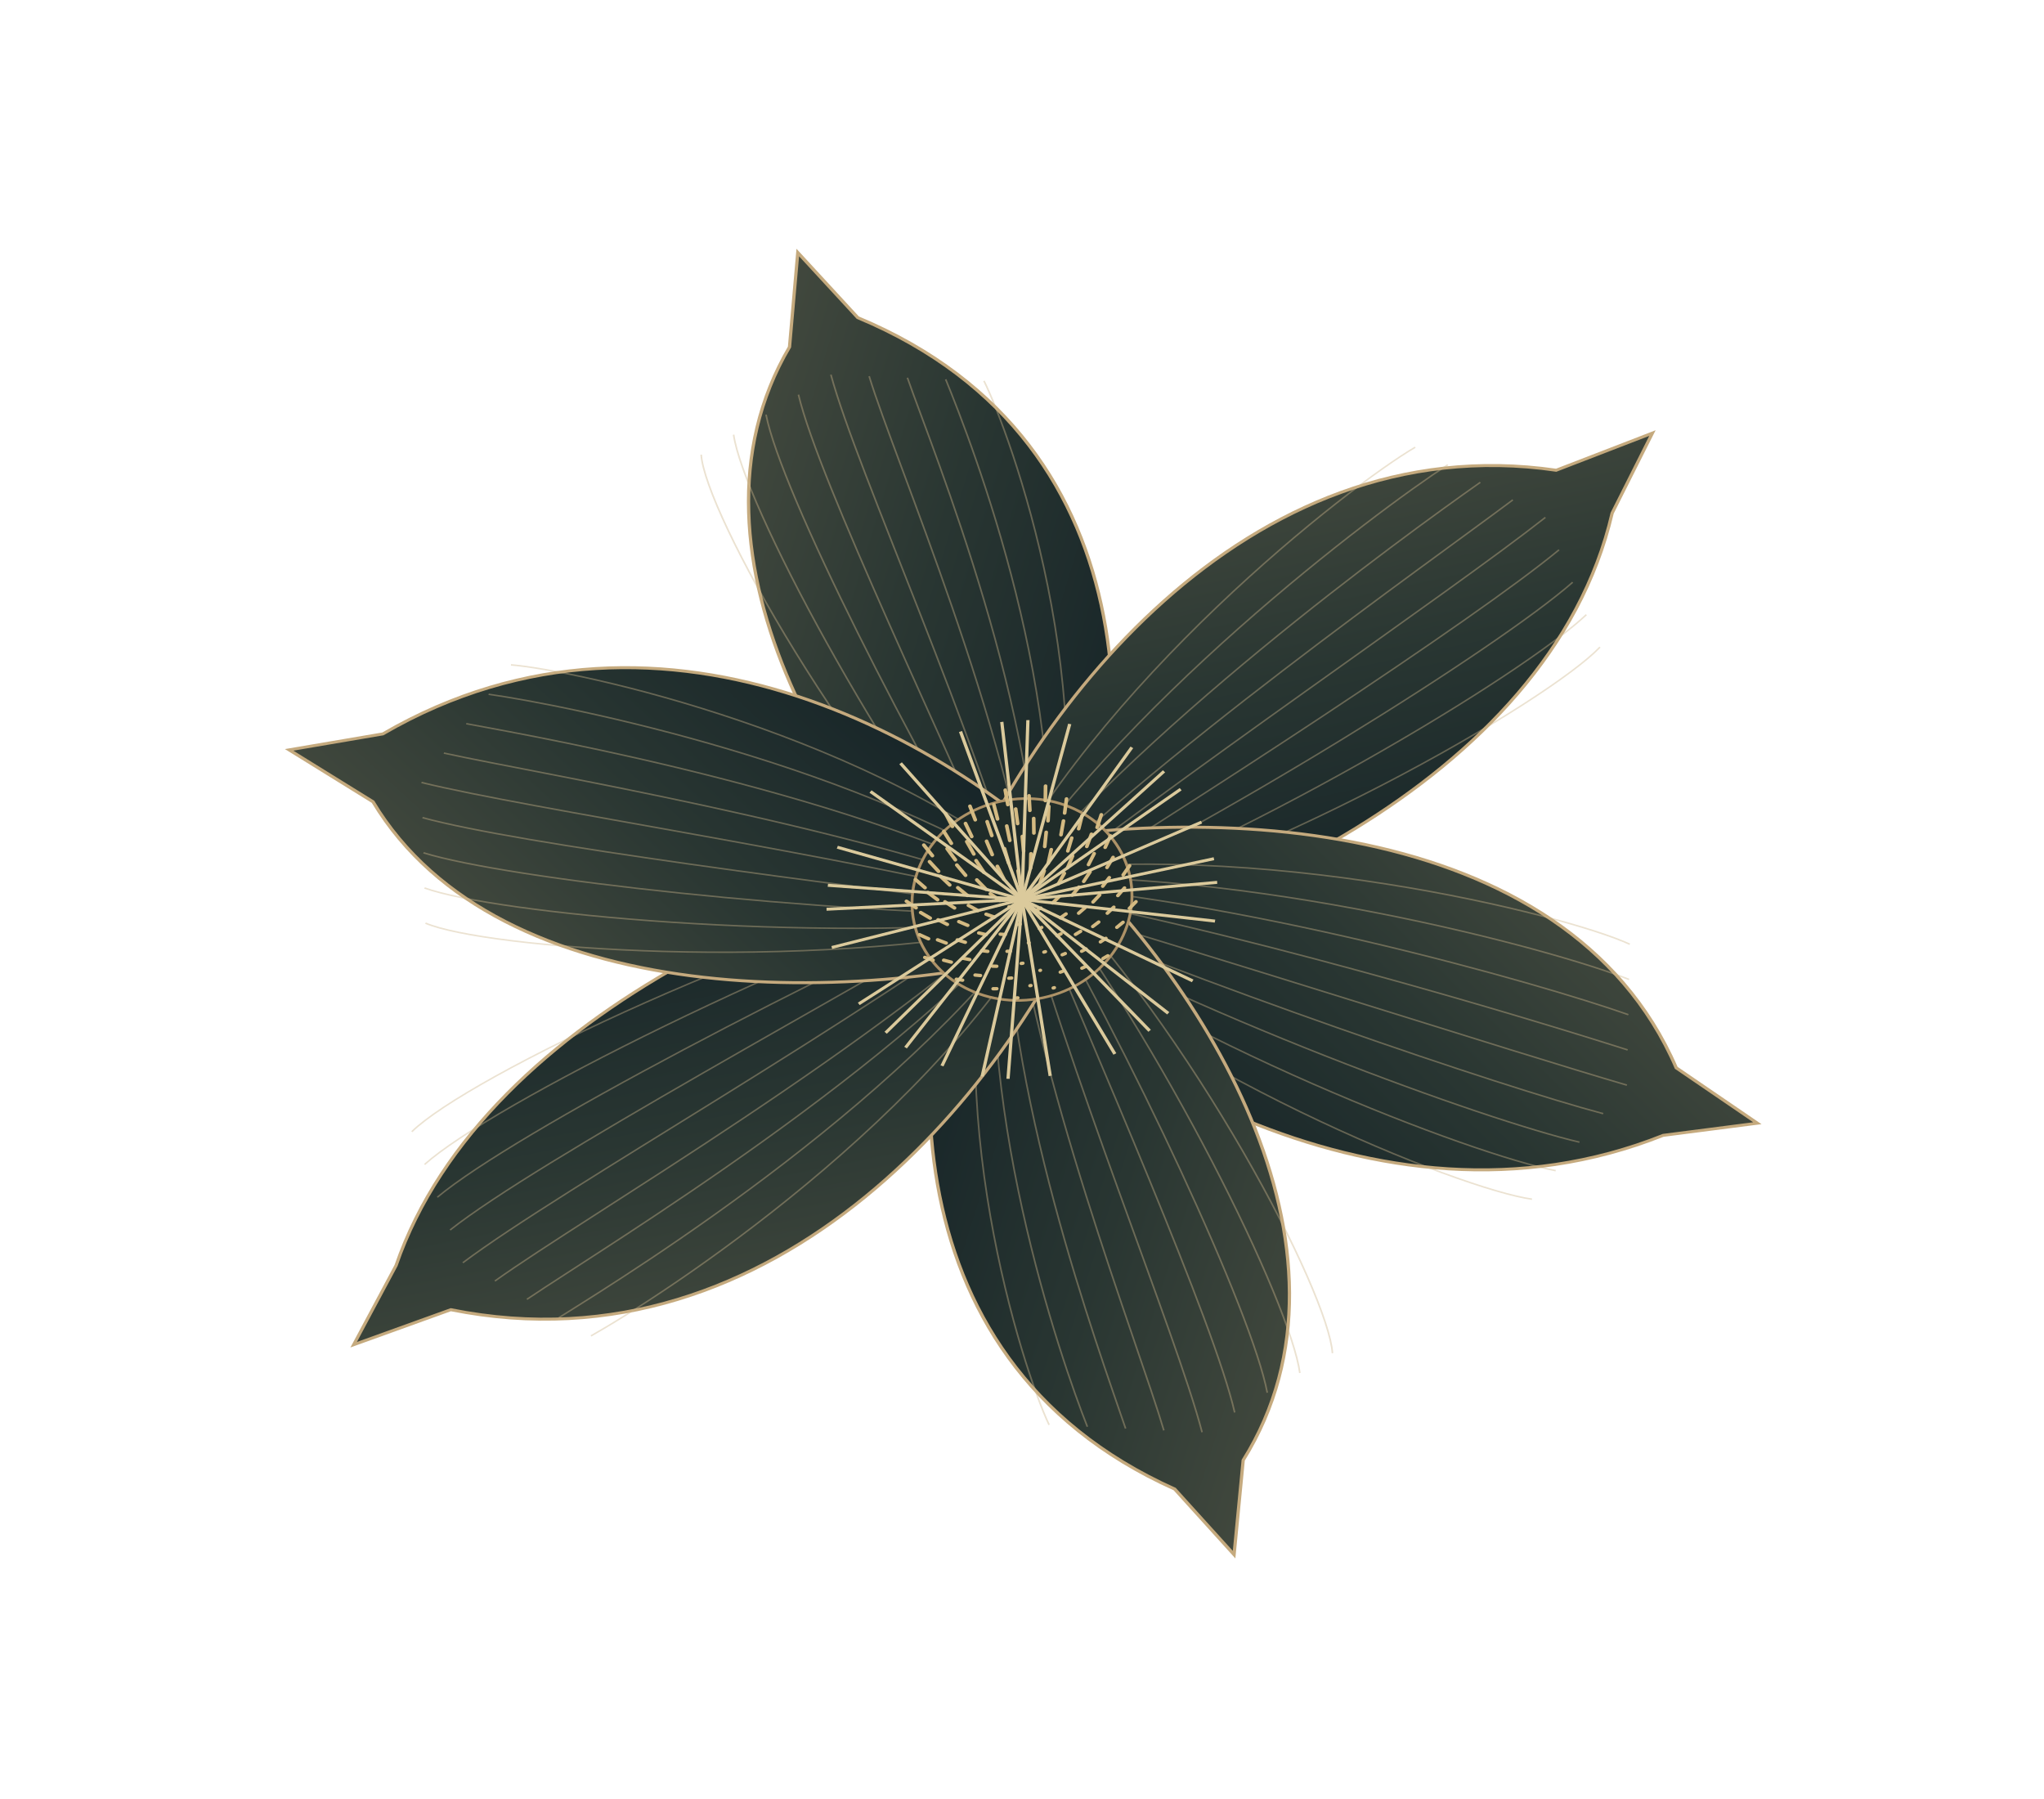
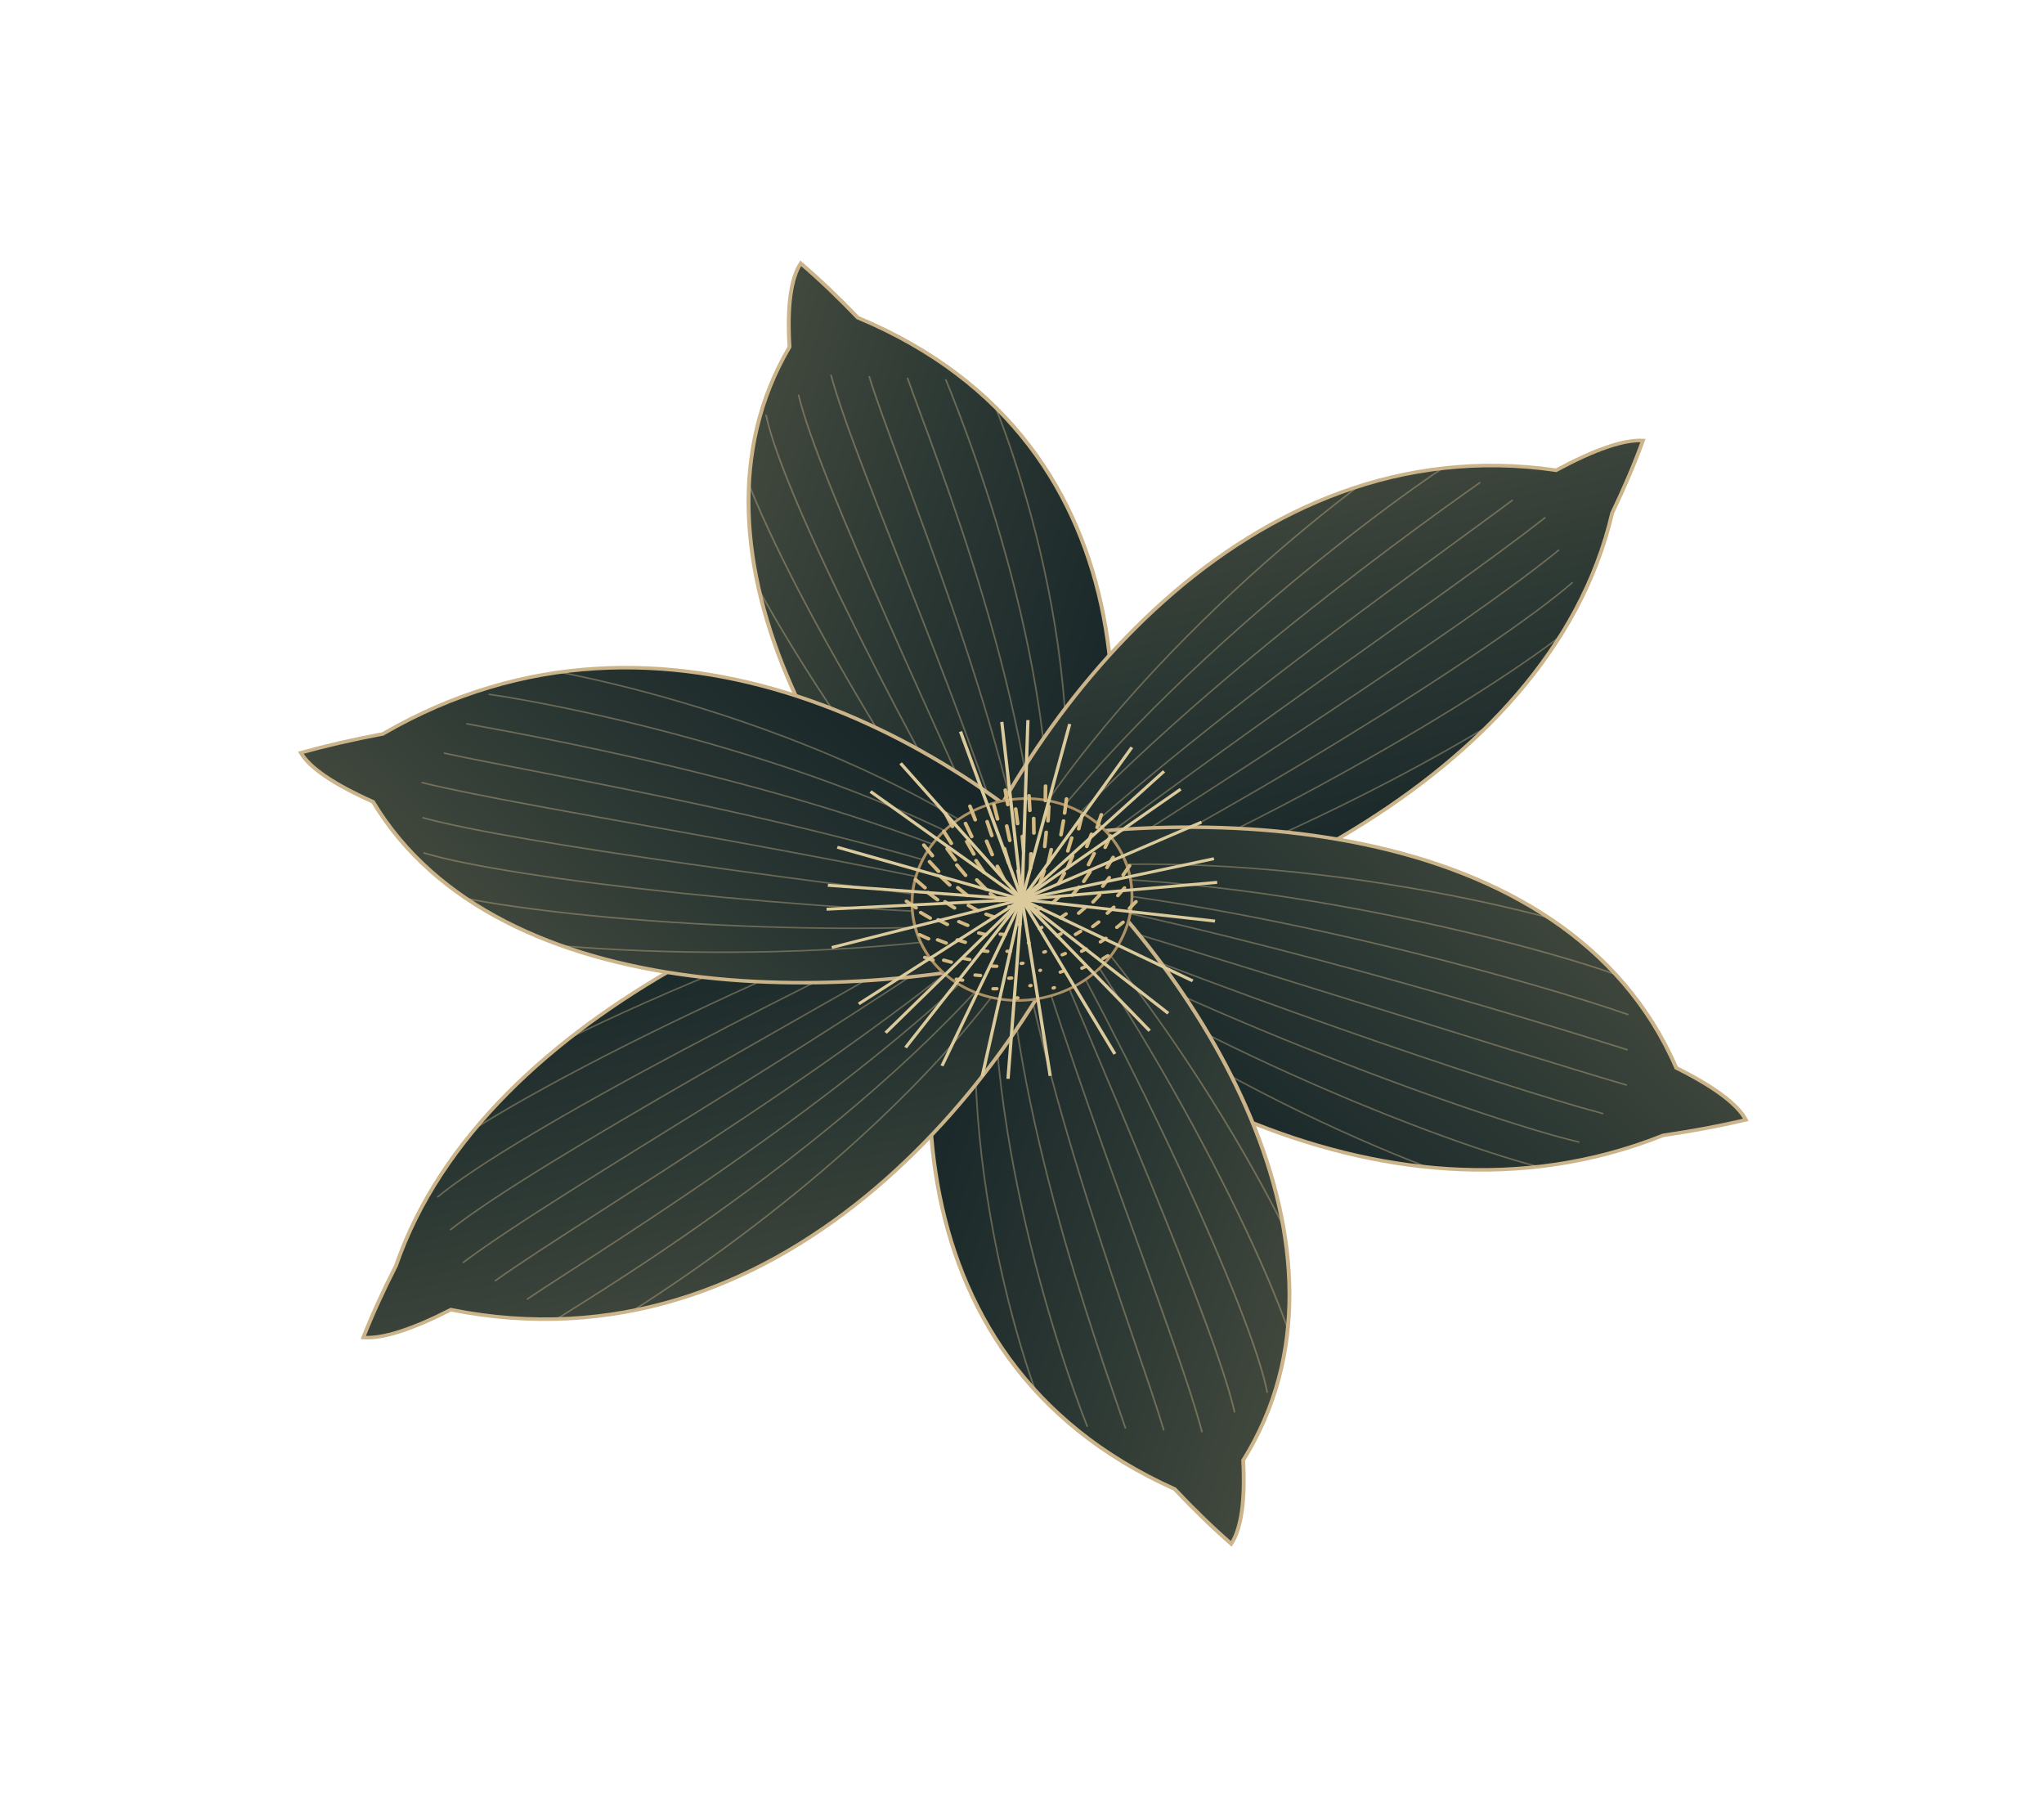
<svg xmlns="http://www.w3.org/2000/svg" viewBox="0 18 500 440" fill="none">
  <defs>
    <linearGradient id="petal" x1="0" y1="0" x2=".7" y2="1">
      <stop stop-color="#4d5143" />
      <stop offset=".55" stop-color="#293632" />
      <stop offset="1" stop-color="#152327" />
    </linearGradient>
  </defs>
  <g transform="translate(250 238) rotate(-12) scale(1 .91)">
    <g transform="rotate(-2.884)">
-       <path d="M-7 19C-38.5 -30.137 -61.6 -113.852 -19.537 -159.429L-11.537 -183.429L-1.537 -162.429C62.15 -108.829 35.75 -25.114 7 19Z" fill="url(#petal)" stroke="#c5aa7e" stroke-width=".8" />
-       <path d="M-5 7C-33 -46.88 -50.037 -122.223 -47.287 -137.429" stroke="#cdb68b" stroke-width=".4" opacity=".4" />
-       <path d="M-3.75 7C-24.75 -46.88 -40.412 -122.223 -38.349 -140.429" stroke="#cdb68b" stroke-width=".4" opacity=".4" />
-       <path d="M-2.5 7C-16.5 -46.88 -30.787 -122.223 -29.412 -143.429" stroke="#cdb68b" stroke-width=".4" opacity=".4" />
-       <path d="M-1.25 7C-8.25 -46.88 -21.162 -122.223 -20.474 -146.429" stroke="#cdb68b" stroke-width=".4" opacity=".4" />
-       <path d="M0 7C0 -46.88 -11.537 -122.223 -11.537 -149.429" stroke="#cdb68b" stroke-width=".4" opacity=".4" />
-       <path d="M1.25 7C8.25 -46.88 -1.912 -122.223 -2.6 -146.429" stroke="#cdb68b" stroke-width=".4" opacity=".4" />
-       <path d="M2.5 7C16.5 -46.88 7.713 -122.223 6.338 -143.429" stroke="#cdb68b" stroke-width=".4" opacity=".4" />
-       <path d="M3.75 7C24.75 -46.88 17.338 -122.223 15.275 -140.429" stroke="#cdb68b" stroke-width=".4" opacity=".4" />
-       <path d="M5 7C33 -46.88 26.963 -122.223 24.213 -137.429" stroke="#cdb68b" stroke-width=".4" opacity=".4" />
+       <defs>
+         <clipPath id="petal-0-0">
+           <path d="M-7 19C-38.5 -30.137 -61.6 -113.852 -19.537 -159.429Q-16.537 -175.429 -11.537 -180.429Q-6.537 -172.429 -1.537 -162.429C62.15 -108.829 35.75 -25.114 7 19Z" />
+         </clipPath>
+       </defs>
+       <path d="M-7 19C-38.5 -30.137 -61.6 -113.852 -19.537 -159.429Q-16.537 -175.429 -11.537 -180.429Q-6.537 -172.429 -1.537 -162.429C62.15 -108.829 35.75 -25.114 7 19Z" fill="url(#petal)" stroke="#cbb489" stroke-width=".95" />
+       <g clip-path="url(#petal-0-0)">
+         <path d="M-5 7C-33 -46.88 -50.037 -122.223 -47.287 -137.429" stroke="#cdb68b" stroke-width=".4" opacity=".4" />
+         <path d="M-3.75 7C-24.75 -46.88 -40.412 -122.223 -38.349 -140.429" stroke="#cdb68b" stroke-width=".4" opacity=".4" />
+         <path d="M-2.5 7C-16.5 -46.88 -30.787 -122.223 -29.412 -143.429" stroke="#cdb68b" stroke-width=".4" opacity=".4" />
+         <path d="M-1.25 7C-8.25 -46.88 -21.162 -122.223 -20.474 -146.429" stroke="#cdb68b" stroke-width=".4" opacity=".4" />
+         <path d="M0 7C0 -46.88 -11.537 -122.223 -11.537 -149.429" stroke="#cdb68b" stroke-width=".4" opacity=".4" />
+         <path d="M1.25 7C8.25 -46.88 -1.912 -122.223 -2.6 -146.429" stroke="#cdb68b" stroke-width=".4" opacity=".4" />
+         <path d="M2.5 7C16.5 -46.88 7.713 -122.223 6.338 -143.429" stroke="#cdb68b" stroke-width=".4" opacity=".4" />
+         <path d="M3.75 7C24.75 -46.88 17.338 -122.223 15.275 -140.429" stroke="#cdb68b" stroke-width=".4" opacity=".4" />
+         <path d="M5 7C33 -46.88 26.963 -122.223 24.213 -137.429" stroke="#cdb68b" stroke-width=".4" opacity=".4" />
+       </g>
    </g>
    <g transform="rotate(61.567)">
-       <path d="M-7 19C-38.5 -32.24 -61.6 -121.796 -1.733 -171.112L6.267 -195.112L16.267 -174.112C62.15 -116.423 35.75 -26.867 7 19Z" fill="url(#petal)" stroke="#c5aa7e" stroke-width=".8" />
-       <path d="M-5 7C-33 -50.151 -32.233 -130.752 -29.483 -149.112" stroke="#cdb68b" stroke-width=".4" opacity=".4" />
-       <path d="M-3.75 7C-24.75 -50.151 -22.608 -130.752 -20.546 -152.112" stroke="#cdb68b" stroke-width=".4" opacity=".4" />
-       <path d="M-2.5 7C-16.5 -50.151 -12.983 -130.752 -11.608 -155.112" stroke="#cdb68b" stroke-width=".4" opacity=".4" />
-       <path d="M-1.25 7C-8.25 -50.151 -3.358 -130.752 -2.67 -158.112" stroke="#cdb68b" stroke-width=".4" opacity=".4" />
-       <path d="M0 7C0 -50.151 6.267 -130.752 6.267 -161.112" stroke="#cdb68b" stroke-width=".4" opacity=".4" />
-       <path d="M1.25 7C8.25 -50.151 15.892 -130.752 15.204 -158.112" stroke="#cdb68b" stroke-width=".4" opacity=".4" />
-       <path d="M2.5 7C16.5 -50.151 25.517 -130.752 24.142 -155.112" stroke="#cdb68b" stroke-width=".4" opacity=".4" />
-       <path d="M3.75 7C24.75 -50.151 35.142 -130.752 33.08 -152.112" stroke="#cdb68b" stroke-width=".4" opacity=".4" />
-       <path d="M5 7C33 -50.151 44.767 -130.752 42.017 -149.112" stroke="#cdb68b" stroke-width=".4" opacity=".4" />
+       <defs>
+         <clipPath id="petal-0-1">
+           <path d="M-7 19C-38.5 -32.24 -61.6 -121.796 -1.733 -171.112Q1.267 -187.112 6.267 -192.112Q11.267 -184.112 16.267 -174.112C62.15 -116.423 35.75 -26.867 7 19Z" />
+         </clipPath>
+       </defs>
+       <path d="M-7 19C-38.5 -32.24 -61.6 -121.796 -1.733 -171.112Q1.267 -187.112 6.267 -192.112Q11.267 -184.112 16.267 -174.112C62.15 -116.423 35.75 -26.867 7 19Z" fill="url(#petal)" stroke="#cbb489" stroke-width=".95" />
+       <g clip-path="url(#petal-0-1)">
+         <path d="M-5 7C-33 -50.151 -32.233 -130.752 -29.483 -149.112" stroke="#cdb68b" stroke-width=".4" opacity=".4" />
+         <path d="M-3.75 7C-24.75 -50.151 -22.608 -130.752 -20.546 -152.112" stroke="#cdb68b" stroke-width=".4" opacity=".4" />
+         <path d="M-2.5 7C-16.5 -50.151 -12.983 -130.752 -11.608 -155.112" stroke="#cdb68b" stroke-width=".4" opacity=".4" />
+         <path d="M-1.25 7C-8.25 -50.151 -3.358 -130.752 -2.67 -158.112" stroke="#cdb68b" stroke-width=".4" opacity=".4" />
+         <path d="M0 7C0 -50.151 6.267 -130.752 6.267 -161.112" stroke="#cdb68b" stroke-width=".4" opacity=".4" />
+         <path d="M1.25 7C8.25 -50.151 15.892 -130.752 15.204 -158.112" stroke="#cdb68b" stroke-width=".4" opacity=".4" />
+         <path d="M2.5 7C16.5 -50.151 25.517 -130.752 24.142 -155.112" stroke="#cdb68b" stroke-width=".4" opacity=".4" />
+         <path d="M3.75 7C24.75 -50.151 35.142 -130.752 33.08 -152.112" stroke="#cdb68b" stroke-width=".4" opacity=".4" />
+         <path d="M5 7C33 -50.151 44.767 -130.752 42.017 -149.112" stroke="#cdb68b" stroke-width=".4" opacity=".4" />
+       </g>
    </g>
    <g transform="rotate(120.576)">
-       <path d="M-7 19C-38.5 -31.772 -61.6 -120.028 -5.697 -168.512L2.303 -192.512L12.303 -171.512C62.15 -114.733 35.75 -26.477 7 19Z" fill="url(#petal)" stroke="#c5aa7e" stroke-width=".8" />
-       <path d="M-5 7C-33 -49.423 -36.197 -128.854 -33.447 -146.512" stroke="#cdb68b" stroke-width=".4" opacity=".4" />
-       <path d="M-3.75 7C-24.75 -49.423 -26.572 -128.854 -24.509 -149.512" stroke="#cdb68b" stroke-width=".4" opacity=".4" />
-       <path d="M-2.5 7C-16.5 -49.423 -16.947 -128.854 -15.572 -152.512" stroke="#cdb68b" stroke-width=".4" opacity=".4" />
-       <path d="M-1.25 7C-8.25 -49.423 -7.322 -128.854 -6.635 -155.512" stroke="#cdb68b" stroke-width=".4" opacity=".4" />
-       <path d="M0 7C0 -49.423 2.303 -128.854 2.303 -158.512" stroke="#cdb68b" stroke-width=".4" opacity=".4" />
-       <path d="M1.25 7C8.25 -49.423 11.928 -128.854 11.241 -155.512" stroke="#cdb68b" stroke-width=".4" opacity=".4" />
-       <path d="M2.5 7C16.5 -49.423 21.553 -128.854 20.178 -152.512" stroke="#cdb68b" stroke-width=".4" opacity=".4" />
-       <path d="M3.75 7C24.75 -49.423 31.178 -128.854 29.116 -149.512" stroke="#cdb68b" stroke-width=".4" opacity=".4" />
-       <path d="M5 7C33 -49.423 40.803 -128.854 38.053 -146.512" stroke="#cdb68b" stroke-width=".4" opacity=".4" />
+       <defs>
+         <clipPath id="petal-0-2">
+           <path d="M-7 19C-38.5 -31.772 -61.6 -120.028 -5.697 -168.512Q-2.697 -184.512 2.303 -189.512Q7.303 -181.512 12.303 -171.512C62.15 -114.733 35.75 -26.477 7 19Z" />
+         </clipPath>
+       </defs>
+       <path d="M-7 19C-38.5 -31.772 -61.6 -120.028 -5.697 -168.512Q-2.697 -184.512 2.303 -189.512Q7.303 -181.512 12.303 -171.512C62.15 -114.733 35.75 -26.477 7 19Z" fill="url(#petal)" stroke="#cbb489" stroke-width=".95" />
+       <g clip-path="url(#petal-0-2)">
+         <path d="M-5 7C-33 -49.423 -36.197 -128.854 -33.447 -146.512" stroke="#cdb68b" stroke-width=".4" opacity=".4" />
+         <path d="M-3.75 7C-24.75 -49.423 -26.572 -128.854 -24.509 -149.512" stroke="#cdb68b" stroke-width=".4" opacity=".4" />
+         <path d="M-2.5 7C-16.5 -49.423 -16.947 -128.854 -15.572 -152.512" stroke="#cdb68b" stroke-width=".4" opacity=".4" />
+         <path d="M-1.25 7C-8.25 -49.423 -7.322 -128.854 -6.635 -155.512" stroke="#cdb68b" stroke-width=".4" opacity=".4" />
+         <path d="M0 7C0 -49.423 2.303 -128.854 2.303 -158.512" stroke="#cdb68b" stroke-width=".4" opacity=".4" />
+         <path d="M1.25 7C8.25 -49.423 11.928 -128.854 11.241 -155.512" stroke="#cdb68b" stroke-width=".4" opacity=".4" />
+         <path d="M2.5 7C16.5 -49.423 21.553 -128.854 20.178 -152.512" stroke="#cdb68b" stroke-width=".4" opacity=".4" />
+         <path d="M3.75 7C24.75 -49.423 31.178 -128.854 29.116 -149.512" stroke="#cdb68b" stroke-width=".4" opacity=".4" />
+         <path d="M5 7C33 -49.423 40.803 -128.854 38.053 -146.512" stroke="#cdb68b" stroke-width=".4" opacity=".4" />
+       </g>
    </g>
    <g transform="rotate(177.585)">
-       <path d="M-7 19C-38.5 -30.359 -61.6 -114.689 -17.66 -160.66L-9.66 -184.66L0.34 -163.66C62.15 -109.629 35.75 -25.299 7 19Z" fill="url(#petal)" stroke="#c5aa7e" stroke-width=".8" />
-       <path d="M-5 7C-33 -47.225 -48.16 -123.122 -45.41 -138.66" stroke="#cdb68b" stroke-width=".4" opacity=".4" />
-       <path d="M-3.75 7C-24.75 -47.225 -38.535 -123.122 -36.472 -141.66" stroke="#cdb68b" stroke-width=".4" opacity=".4" />
-       <path d="M-2.5 7C-16.5 -47.225 -28.91 -123.122 -27.535 -144.66" stroke="#cdb68b" stroke-width=".4" opacity=".4" />
-       <path d="M-1.25 7C-8.25 -47.225 -19.285 -123.122 -18.598 -147.66" stroke="#cdb68b" stroke-width=".4" opacity=".4" />
-       <path d="M0 7C0 -47.225 -9.66 -123.122 -9.66 -150.66" stroke="#cdb68b" stroke-width=".4" opacity=".4" />
-       <path d="M1.25 7C8.25 -47.225 -0.035 -123.122 -0.723 -147.66" stroke="#cdb68b" stroke-width=".4" opacity=".4" />
-       <path d="M2.5 7C16.5 -47.225 9.59 -123.122 8.215 -144.66" stroke="#cdb68b" stroke-width=".4" opacity=".4" />
-       <path d="M3.75 7C24.75 -47.225 19.215 -123.122 17.152 -141.66" stroke="#cdb68b" stroke-width=".4" opacity=".4" />
-       <path d="M5 7C33 -47.225 28.84 -123.122 26.09 -138.66" stroke="#cdb68b" stroke-width=".4" opacity=".4" />
+       <defs>
+         <clipPath id="petal-0-3">
+           <path d="M-7 19C-38.5 -30.359 -61.6 -114.689 -17.66 -160.66Q-14.66 -176.66 -9.66 -181.66Q-4.66 -173.66 0.34 -163.66C62.15 -109.629 35.75 -25.299 7 19Z" />
+         </clipPath>
+       </defs>
+       <path d="M-7 19C-38.5 -30.359 -61.6 -114.689 -17.66 -160.66Q-14.66 -176.66 -9.66 -181.66Q-4.66 -173.66 0.34 -163.66C62.15 -109.629 35.75 -25.299 7 19Z" fill="url(#petal)" stroke="#cbb489" stroke-width=".95" />
+       <g clip-path="url(#petal-0-3)">
+         <path d="M-5 7C-33 -47.225 -48.16 -123.122 -45.41 -138.66" stroke="#cdb68b" stroke-width=".4" opacity=".4" />
+         <path d="M-3.75 7C-24.75 -47.225 -38.535 -123.122 -36.472 -141.66" stroke="#cdb68b" stroke-width=".4" opacity=".4" />
+         <path d="M-2.5 7C-16.5 -47.225 -28.91 -123.122 -27.535 -144.66" stroke="#cdb68b" stroke-width=".4" opacity=".4" />
+         <path d="M-1.25 7C-8.25 -47.225 -19.285 -123.122 -18.598 -147.66" stroke="#cdb68b" stroke-width=".4" opacity=".4" />
+         <path d="M0 7C0 -47.225 -9.66 -123.122 -9.66 -150.66" stroke="#cdb68b" stroke-width=".4" opacity=".4" />
+         <path d="M1.25 7C8.25 -47.225 -0.035 -123.122 -0.723 -147.66" stroke="#cdb68b" stroke-width=".4" opacity=".4" />
+         <path d="M2.5 7C16.5 -47.225 9.59 -123.122 8.215 -144.66" stroke="#cdb68b" stroke-width=".4" opacity=".4" />
+         <path d="M3.75 7C24.75 -47.225 19.215 -123.122 17.152 -141.66" stroke="#cdb68b" stroke-width=".4" opacity=".4" />
+         <path d="M5 7C33 -47.225 28.84 -123.122 26.09 -138.66" stroke="#cdb68b" stroke-width=".4" opacity=".4" />
+       </g>
    </g>
    <g transform="rotate(242.983)">
-       <path d="M-7 19C-38.5 -32.909 -61.6 -124.324 3.931 -174.83L11.931 -198.83L21.931 -177.83C62.15 -118.84 35.75 -27.425 7 19Z" fill="url(#petal)" stroke="#c5aa7e" stroke-width=".8" />
-       <path d="M-5 7C-33 -51.192 -26.569 -133.466 -23.819 -152.83" stroke="#cdb68b" stroke-width=".4" opacity=".4" />
-       <path d="M-3.75 7C-24.75 -51.192 -16.944 -133.466 -14.882 -155.83" stroke="#cdb68b" stroke-width=".4" opacity=".4" />
-       <path d="M-2.5 7C-16.5 -51.192 -7.319 -133.466 -5.944 -158.83" stroke="#cdb68b" stroke-width=".4" opacity=".4" />
-       <path d="M-1.25 7C-8.25 -51.192 2.306 -133.466 2.993 -161.83" stroke="#cdb68b" stroke-width=".4" opacity=".4" />
-       <path d="M0 7C0 -51.192 11.931 -133.466 11.931 -164.83" stroke="#cdb68b" stroke-width=".4" opacity=".4" />
-       <path d="M1.25 7C8.25 -51.192 21.556 -133.466 20.868 -161.83" stroke="#cdb68b" stroke-width=".4" opacity=".4" />
-       <path d="M2.5 7C16.5 -51.192 31.181 -133.466 29.806 -158.83" stroke="#cdb68b" stroke-width=".4" opacity=".4" />
-       <path d="M3.75 7C24.75 -51.192 40.806 -133.466 38.743 -155.83" stroke="#cdb68b" stroke-width=".4" opacity=".4" />
-       <path d="M5 7C33 -51.192 50.431 -133.466 47.681 -152.83" stroke="#cdb68b" stroke-width=".4" opacity=".4" />
+       <defs>
+         <clipPath id="petal-0-4">
+           <path d="M-7 19C-38.5 -32.909 -61.6 -124.324 3.931 -174.83Q6.931 -190.83 11.931 -195.83Q16.931 -187.83 21.931 -177.83C62.15 -118.84 35.75 -27.425 7 19Z" />
+         </clipPath>
+       </defs>
+       <path d="M-7 19C-38.5 -32.909 -61.6 -124.324 3.931 -174.83Q6.931 -190.83 11.931 -195.83Q16.931 -187.83 21.931 -177.83C62.15 -118.84 35.75 -27.425 7 19Z" fill="url(#petal)" stroke="#cbb489" stroke-width=".95" />
+       <g clip-path="url(#petal-0-4)">
+         <path d="M-5 7C-33 -51.192 -26.569 -133.466 -23.819 -152.83" stroke="#cdb68b" stroke-width=".4" opacity=".4" />
+         <path d="M-3.75 7C-24.75 -51.192 -16.944 -133.466 -14.882 -155.83" stroke="#cdb68b" stroke-width=".4" opacity=".4" />
+         <path d="M-2.5 7C-16.5 -51.192 -7.319 -133.466 -5.944 -158.83" stroke="#cdb68b" stroke-width=".4" opacity=".4" />
+         <path d="M-1.25 7C-8.25 -51.192 2.306 -133.466 2.993 -161.83" stroke="#cdb68b" stroke-width=".4" opacity=".4" />
+         <path d="M0 7C0 -51.192 11.931 -133.466 11.931 -164.83" stroke="#cdb68b" stroke-width=".4" opacity=".4" />
+         <path d="M1.25 7C8.25 -51.192 21.556 -133.466 20.868 -161.83" stroke="#cdb68b" stroke-width=".4" opacity=".4" />
+         <path d="M2.5 7C16.5 -51.192 31.181 -133.466 29.806 -158.83" stroke="#cdb68b" stroke-width=".4" opacity=".4" />
+         <path d="M3.75 7C24.75 -51.192 40.806 -133.466 38.743 -155.83" stroke="#cdb68b" stroke-width=".4" opacity=".4" />
+         <path d="M5 7C33 -51.192 50.431 -133.466 47.681 -152.83" stroke="#cdb68b" stroke-width=".4" opacity=".4" />
+       </g>
    </g>
    <g transform="rotate(298.02)">
-       <path d="M-7 19C-38.5 -30.565 -61.6 -115.466 -15.919 -161.803L-7.919 -185.803L2.081 -164.803C62.15 -110.372 35.75 -25.47 7 19Z" fill="url(#petal)" stroke="#c5aa7e" stroke-width=".8" />
-       <path d="M-5 7C-33 -47.545 -46.419 -123.956 -43.669 -139.803" stroke="#cdb68b" stroke-width=".4" opacity=".4" />
-       <path d="M-3.75 7C-24.75 -47.545 -36.794 -123.956 -34.731 -142.803" stroke="#cdb68b" stroke-width=".4" opacity=".4" />
-       <path d="M-2.5 7C-16.5 -47.545 -27.169 -123.956 -25.794 -145.803" stroke="#cdb68b" stroke-width=".4" opacity=".4" />
-       <path d="M-1.25 7C-8.25 -47.545 -17.544 -123.956 -16.857 -148.803" stroke="#cdb68b" stroke-width=".4" opacity=".4" />
-       <path d="M0 7C0 -47.545 -7.919 -123.956 -7.919 -151.803" stroke="#cdb68b" stroke-width=".4" opacity=".4" />
-       <path d="M1.25 7C8.25 -47.545 1.706 -123.956 1.019 -148.803" stroke="#cdb68b" stroke-width=".4" opacity=".4" />
-       <path d="M2.5 7C16.5 -47.545 11.331 -123.956 9.956 -145.803" stroke="#cdb68b" stroke-width=".4" opacity=".4" />
-       <path d="M3.75 7C24.75 -47.545 20.956 -123.956 18.893 -142.803" stroke="#cdb68b" stroke-width=".4" opacity=".4" />
-       <path d="M5 7C33 -47.545 30.581 -123.956 27.831 -139.803" stroke="#cdb68b" stroke-width=".4" opacity=".4" />
+       <defs>
+         <clipPath id="petal-0-5">
+           <path d="M-7 19C-38.5 -30.565 -61.6 -115.466 -15.919 -161.803Q-12.919 -177.803 -7.919 -182.803Q-2.919 -174.803 2.081 -164.803C62.15 -110.372 35.75 -25.47 7 19Z" />
+         </clipPath>
+       </defs>
+       <path d="M-7 19C-38.5 -30.565 -61.6 -115.466 -15.919 -161.803Q-12.919 -177.803 -7.919 -182.803Q-2.919 -174.803 2.081 -164.803C62.15 -110.372 35.75 -25.47 7 19Z" fill="url(#petal)" stroke="#cbb489" stroke-width=".95" />
+       <g clip-path="url(#petal-0-5)">
+         <path d="M-5 7C-33 -47.545 -46.419 -123.956 -43.669 -139.803" stroke="#cdb68b" stroke-width=".4" opacity=".4" />
+         <path d="M-3.75 7C-24.75 -47.545 -36.794 -123.956 -34.731 -142.803" stroke="#cdb68b" stroke-width=".4" opacity=".4" />
+         <path d="M-2.5 7C-16.5 -47.545 -27.169 -123.956 -25.794 -145.803" stroke="#cdb68b" stroke-width=".4" opacity=".4" />
+         <path d="M-1.25 7C-8.25 -47.545 -17.544 -123.956 -16.857 -148.803" stroke="#cdb68b" stroke-width=".4" opacity=".4" />
+         <path d="M0 7C0 -47.545 -7.919 -123.956 -7.919 -151.803" stroke="#cdb68b" stroke-width=".4" opacity=".4" />
+         <path d="M1.25 7C8.25 -47.545 1.706 -123.956 1.019 -148.803" stroke="#cdb68b" stroke-width=".4" opacity=".4" />
+         <path d="M2.5 7C16.5 -47.545 11.331 -123.956 9.956 -145.803" stroke="#cdb68b" stroke-width=".4" opacity=".4" />
+         <path d="M3.75 7C24.75 -47.545 20.956 -123.956 18.893 -142.803" stroke="#cdb68b" stroke-width=".4" opacity=".4" />
+         <path d="M5 7C33 -47.545 30.581 -123.956 27.831 -139.803" stroke="#cdb68b" stroke-width=".4" opacity=".4" />
+       </g>
    </g>
    <circle r="27" fill="#202c29" stroke="#ad9267" stroke-width=".7" />
    <path d="M0 0l2 -2" stroke="#d4ba82" stroke-width=".9" stroke-linecap="round" />
    <path d="M-1.991 1.824l-1.475 -0.649" stroke="#d4ba82" stroke-width=".9" stroke-linecap="round" />
    <path d="M0.334 -3.804l0.175 -3.992" stroke="#d4ba82" stroke-width=".9" stroke-linecap="round" />
    <path d="M2.845 3.711l1.217 -0.413" stroke="#d4ba82" stroke-width=".9" stroke-linecap="round" />
    <path d="M-5.317 -0.941l-1.969 -2.348" stroke="#d4ba82" stroke-width=".9" stroke-linecap="round" />
    <path d="M5.094 -3.24l1.688 -3.073" stroke="#d4ba82" stroke-width=".9" stroke-linecap="round" />
    <path d="M-1.717 6.387l-0.519 -0.069" stroke="#d4ba82" stroke-width=".9" stroke-linecap="round" />
    <path d="M-3.293 -6.34l-0.922 -3.775" stroke="#d4ba82" stroke-width=".9" stroke-linecap="round" />
    <path d="M7.173 2.62l1.879 -1.314" stroke="#d4ba82" stroke-width=".9" stroke-linecap="round" />
    <path d="M-7.487 3.091l-1.849 -1.237" stroke="#d4ba82" stroke-width=".9" stroke-linecap="round" />
    <path d="M3.619 -7.733l0.848 -3.811" stroke="#d4ba82" stroke-width=".9" stroke-linecap="round" />
    <path d="M2.68 8.544l0.599 -0.092" stroke="#d4ba82" stroke-width=".9" stroke-linecap="round" />
    <path d="M-8.092 -4.69l-1.73 -3.003" stroke="#d4ba82" stroke-width=".9" stroke-linecap="round" />
    <path d="M9.508 -2.09l1.953 -2.429" stroke="#d4ba82" stroke-width=".9" stroke-linecap="round" />
    <path d="M-5.81 8.264l-1.15 -0.364" stroke="#d4ba82" stroke-width=".9" stroke-linecap="round" />
    <path d="M-1.344 -10.37l-0.257 -3.983" stroke="#d4ba82" stroke-width=".9" stroke-linecap="round" />
    <path d="M8.258 6.96l1.529 -0.711" stroke="#d4ba82" stroke-width=".9" stroke-linecap="round" />
    <path d="M-11.123 0.46l-1.998 -1.917" stroke="#d4ba82" stroke-width=".9" stroke-linecap="round" />
    <path d="M8.12 -8.08l1.418 -3.411" stroke="#d4ba82" stroke-width=".9" stroke-linecap="round" />
    <path d="M-0.544 11.756l-0.092 -0.002" stroke="#d4ba82" stroke-width=".9" stroke-linecap="round" />
    <path d="M-7.736 -9.271l-1.281 -3.536" stroke="#d4ba82" stroke-width=".9" stroke-linecap="round" />
    <path d="M12.262 1.65l1.982 -1.733" stroke="#d4ba82" stroke-width=".9" stroke-linecap="round" />
    <path d="M-10.395 7.233l-1.642 -0.858" stroke="#d4ba82" stroke-width=".9" stroke-linecap="round" />
    <path d="M2.842 -12.633l0.439 -3.951" stroke="#d4ba82" stroke-width=".9" stroke-linecap="round" />
    <path d="M6.576 11.477l0.994 -0.265" stroke="#d4ba82" stroke-width=".9" stroke-linecap="round" />
    <path d="M-12.861 -4.103l-1.905 -2.608" stroke="#d4ba82" stroke-width=".9" stroke-linecap="round" />
    <path d="M12.498 -5.774l1.816 -2.839" stroke="#d4ba82" stroke-width=".9" stroke-linecap="round" />
    <path d="M-5.416 12.942l-0.772 -0.155" stroke="#d4ba82" stroke-width=".9" stroke-linecap="round" />
    <path d="M-4.836 -13.444l-0.677 -3.882" stroke="#d4ba82" stroke-width=".9" stroke-linecap="round" />
    <path d="M12.871 6.764l1.77 -1.07" stroke="#d4ba82" stroke-width=".9" stroke-linecap="round" />
    <path d="M-14.3 3.77l-1.934 -1.49" stroke="#d4ba82" stroke-width=".9" stroke-linecap="round" />
    <path d="M8.13 -12.645l1.082 -3.682" stroke="#d4ba82" stroke-width=".9" stroke-linecap="round" />
    <path d="M2.587 15.053l0.339 -0.029" stroke="#d4ba82" stroke-width=".9" stroke-linecap="round" />
    <path d="M-12.263 -9.497l-1.581 -3.225" stroke="#d4ba82" stroke-width=".9" stroke-linecap="round" />
    <path d="M15.69 -1.3l1.993 -2.165" stroke="#d4ba82" stroke-width=".9" stroke-linecap="round" />
    <path d="M-10.847 11.726l-1.358 -0.532" stroke="#d4ba82" stroke-width=".9" stroke-linecap="round" />
    <path d="M0.079 -16.2l0.01 -4" stroke="#d4ba82" stroke-width=".9" stroke-linecap="round" />
    <path d="M11.035 12.164l1.344 -0.519" stroke="#d4ba82" stroke-width=".9" stroke-linecap="round" />
    <path d="M-16.573 -1.536l-1.991 -2.185" stroke="#d4ba82" stroke-width=".9" stroke-linecap="round" />
    <path d="M13.431 -10.194l1.593 -3.209" stroke="#d4ba82" stroke-width=".9" stroke-linecap="round" />
    <path d="M-3.056 16.801l-0.358 -0.032" stroke="#d4ba82" stroke-width=".9" stroke-linecap="round" />
    <path d="M-9.208 -14.632l-1.065 -3.693" stroke="#d4ba82" stroke-width=".9" stroke-linecap="round" />
    <path d="M16.876 4.625l1.929 -1.471" stroke="#d4ba82" stroke-width=".9" stroke-linecap="round" />
    <path d="M-15.752 8.084l-1.779 -1.087" stroke="#d4ba82" stroke-width=".9" stroke-linecap="round" />
    <path d="M6.226 -16.793l0.695 -3.875" stroke="#d4ba82" stroke-width=".9" stroke-linecap="round" />
    <path d="M6.829 16.775l0.754 -0.148" stroke="#d4ba82" stroke-width=".9" stroke-linecap="round" />
    <path d="M-16.548 -7.842l-1.807 -2.856" stroke="#d4ba82" stroke-width=".9" stroke-linecap="round" />
    <path d="M17.689 -5.454l1.911 -2.589" stroke="#d4ba82" stroke-width=".9" stroke-linecap="round" />
    <path d="M-9.458 16.139l-1.011 -0.274" stroke="#d4ba82" stroke-width=".9" stroke-linecap="round" />
    <path d="M-3.968 -18.479l-0.42 -3.955" stroke="#d4ba82" stroke-width=".9" stroke-linecap="round" />
    <path d="M15.565 11.056l1.631 -0.842" stroke="#d4ba82" stroke-width=".9" stroke-linecap="round" />
    <path d="M-19.134 2.385l-1.985 -1.753" stroke="#d4ba82" stroke-width=".9" stroke-linecap="round" />
    <path d="M12.62 -14.826l1.296 -3.523" stroke="#d4ba82" stroke-width=".9" stroke-linecap="round" />
    <path d="M0.717 19.643l0.073 -0.001" stroke="#d4ba82" stroke-width=".9" stroke-linecap="round" />
    <path d="M-13.927 -14.132l-1.404 -3.425" stroke="#d4ba82" stroke-width=".9" stroke-linecap="round" />
    <path d="M19.998 1.022l1.997 -1.898" stroke="#d4ba82" stroke-width=".9" stroke-linecap="round" />
    <path d="M-15.576 12.87l-1.542 -0.726" stroke="#d4ba82" stroke-width=".9" stroke-linecap="round" />
    <path d="M2.816 -20.189l0.276 -3.981" stroke="#d4ba82" stroke-width=".9" stroke-linecap="round" />
    <path d="M11.662 16.936l1.134 -0.353" stroke="#d4ba82" stroke-width=".9" stroke-linecap="round" />
    <path d="M-20.211 -4.65l-1.949 -2.448" stroke="#d4ba82" stroke-width=".9" stroke-linecap="round" />
    <path d="M18.196 -10.31l1.74 -2.986" stroke="#d4ba82" stroke-width=".9" stroke-linecap="round" />
    <path d="M-6.507 20.059l-0.617 -0.098" stroke="#d4ba82" stroke-width=".9" stroke-linecap="round" />
    <path d="M-8.823 -19.343l-0.83 -3.82" stroke="#d4ba82" stroke-width=".9" stroke-linecap="round" />
    <path d="M19.729 8.37l1.841 -1.219" stroke="#d4ba82" stroke-width=".9" stroke-linecap="round" />
    <path d="M-20.361 7.212l-1.885 -1.332" stroke="#d4ba82" stroke-width=".9" stroke-linecap="round" />
    <path d="M10.221 -19.219l0.939 -3.766" stroke="#d4ba82" stroke-width=".9" stroke-linecap="round" />
    <path d="M5.488 21.237l0.5 -0.064" stroke="#d4ba82" stroke-width=".9" stroke-linecap="round" />
    <path d="M-18.531 -12.043l-1.677 -3.09" stroke="#d4ba82" stroke-width=".9" stroke-linecap="round" />
    <path d="M21.961 -3.664l1.973 -2.329" stroke="#d4ba82" stroke-width=".9" stroke-linecap="round" />
    <path d="M-13.819 17.665l-1.232 -0.425" stroke="#d4ba82" stroke-width=".9" stroke-linecap="round" />
    <path d="M-1.756 -22.521l-0.155 -3.994" stroke="#d4ba82" stroke-width=".9" stroke-linecap="round" />
    <path d="M16.625 15.53l1.462 -0.635" stroke="#d4ba82" stroke-width=".9" stroke-linecap="round" />
    <path d="M-22.909 -0.223l-2 -2.019" stroke="#d4ba82" stroke-width=".9" stroke-linecap="round" />
    <path d="M17.161 -15.416l1.488 -3.337" stroke="#d4ba82" stroke-width=".9" stroke-linecap="round" />
    <path d="M-2.256 23.116l-0.194 -0.009" stroke="#d4ba82" stroke-width=".9" stroke-linecap="round" />
    <path d="M-14.046 -18.694l-1.201 -3.599" stroke="#d4ba82" stroke-width=".9" stroke-linecap="round" />
    <path d="M23.137 4.325l1.966 -1.632" stroke="#d4ba82" stroke-width=".9" stroke-linecap="round" />
    <path d="M-20.113 12.521l-1.698 -0.943" stroke="#d4ba82" stroke-width=".9" stroke-linecap="round" />
    <path d="M6.414 -22.967l0.538 -3.926" stroke="#d4ba82" stroke-width=".9" stroke-linecap="round" />
    <path d="M10.853 21.404l0.904 -0.216" stroke="#d4ba82" stroke-width=".9" stroke-linecap="round" />
    <path d="M-22.602 -8.505l-1.872 -2.704" stroke="#d4ba82" stroke-width=".9" stroke-linecap="round" />
    <path d="M22.551 -9.053l1.856 -2.745" stroke="#d4ba82" stroke-width=".9" stroke-linecap="round" />
    <path d="M-10.578 22.043l-0.865 -0.197" stroke="#d4ba82" stroke-width=".9" stroke-linecap="round" />
    <path d="M-7.133 -23.541l-0.58 -3.914" stroke="#d4ba82" stroke-width=".9" stroke-linecap="round" />
    <path d="M21.289 12.616l1.721 -0.98" stroke="#d4ba82" stroke-width=".9" stroke-linecap="round" />
    <path d="M-24.363 5.108l-1.957 -1.59" stroke="#d4ba82" stroke-width=".9" stroke-linecap="round" />
    <path d="M14.599 -20.342l1.166 -3.625" stroke="#d4ba82" stroke-width=".9" stroke-linecap="round" />
    <path d="M2.993 25.005l0.238 -0.014" stroke="#d4ba82" stroke-width=".9" stroke-linecap="round" />
    <path d="M-19.207 -16.511l-1.517 -3.304" stroke="#d4ba82" stroke-width=".9" stroke-linecap="round" />
    <path d="M25.459 -0.805l1.999 -2.063" stroke="#d4ba82" stroke-width=".9" stroke-linecap="round" />
    <path d="M-18.331 17.89l-1.431 -0.603" stroke="#d4ba82" stroke-width=".9" stroke-linecap="round" />
    <path d="M1.44 -25.716l0.112 -3.997" stroke="#d4ba82" stroke-width=".9" stroke-linecap="round" />
    <path d="M16.398 20.044l1.266 -0.452" stroke="#d4ba82" stroke-width=".9" stroke-linecap="round" />
    <path d="M-25.77 -3.723l-1.979 -2.286" stroke="#d4ba82" stroke-width=".9" stroke-linecap="round" />
    <path d="M21.633 -14.741l1.653 -3.126" stroke="#d4ba82" stroke-width=".9" stroke-linecap="round" />
    <path d="M-6.026 25.617l-0.458 -0.053" stroke="#d4ba82" stroke-width=".9" stroke-linecap="round" />
    <path d="M-12.929 -23.08l-0.977 -3.745" stroke="#d4ba82" stroke-width=".9" stroke-linecap="round" />
    <path d="M25.254 8.328l1.899 -1.374" stroke="#d4ba82" stroke-width=".9" stroke-linecap="round" />
    <path d="M-24.372 10.974l-1.824 -1.179" stroke="#d4ba82" stroke-width=".9" stroke-linecap="round" />
    <path d="M10.612 -24.68l0.79 -3.837" stroke="#d4ba82" stroke-width=".9" stroke-linecap="round" />
    <path d="M0 0L48 0" stroke="#dbca9c" stroke-width=".8" />
    <path d="M0 0L-35.394 32.424" stroke="#dbca9c" stroke-width=".8" />
    <path d="M0 0L4.196 -47.816" stroke="#dbca9c" stroke-width=".8" />
    <path d="M0 0L29.205 38.093" stroke="#dbca9c" stroke-width=".8" />
    <path d="M0 0L-47.266 -8.361" stroke="#dbca9c" stroke-width=".8" />
    <path d="M0 0L40.5 -25.763" stroke="#dbca9c" stroke-width=".8" />
    <path d="M0 0L-12.461 46.354" stroke="#dbca9c" stroke-width=".8" />
    <path d="M0 0L-22.124 -42.597" stroke="#dbca9c" stroke-width=".8" />
    <path d="M0 0L45.087 16.466" stroke="#dbca9c" stroke-width=".8" />
    <path d="M0 0L-44.369 18.315" stroke="#dbca9c" stroke-width=".8" />
    <path d="M0 0L20.345 -43.475" stroke="#dbca9c" stroke-width=".8" />
    <path d="M0 0L14.366 45.8" stroke="#dbca9c" stroke-width=".8" />
    <path d="M0 0L-41.53 -24.067" stroke="#dbca9c" stroke-width=".8" />
    <path d="M0 0L46.88 -10.307" stroke="#dbca9c" stroke-width=".8" />
    <path d="M0 0L-27.606 39.267" stroke="#dbca9c" stroke-width=".8" />
    <path d="M0 0L-6.169 -47.602" stroke="#dbca9c" stroke-width=".8" />
    <path d="M0 0L36.703 30.933" stroke="#dbca9c" stroke-width=".8" />
    <path d="M0 0L-47.959 1.983" stroke="#dbca9c" stroke-width=".8" />
    <path d="M0 0L34.024 -33.858" stroke="#dbca9c" stroke-width=".8" />
    <path d="M0 0L-2.217 47.949" stroke="#dbca9c" stroke-width=".8" />
    <path d="M0 0L-30.754 -36.853" stroke="#dbca9c" stroke-width=".8" />
    <path d="M0 0L47.571 6.4" stroke="#dbca9c" stroke-width=".8" />
    <path d="M0 0L-39.401 27.415" stroke="#dbca9c" stroke-width=".8" />
    <path d="M0 0L10.535 -46.83" stroke="#dbca9c" stroke-width=".8" />
    <path d="M0 0L23.865 41.647" stroke="#dbca9c" stroke-width=".8" />
    <path d="M0 0L-45.729 -14.589" stroke="#dbca9c" stroke-width=".8" />
    <path d="M0 0L43.574 -20.133" stroke="#dbca9c" stroke-width=".8" />
    <path d="M0 0L-18.531 44.279" stroke="#dbca9c" stroke-width=".8" />
  </g>
</svg>
